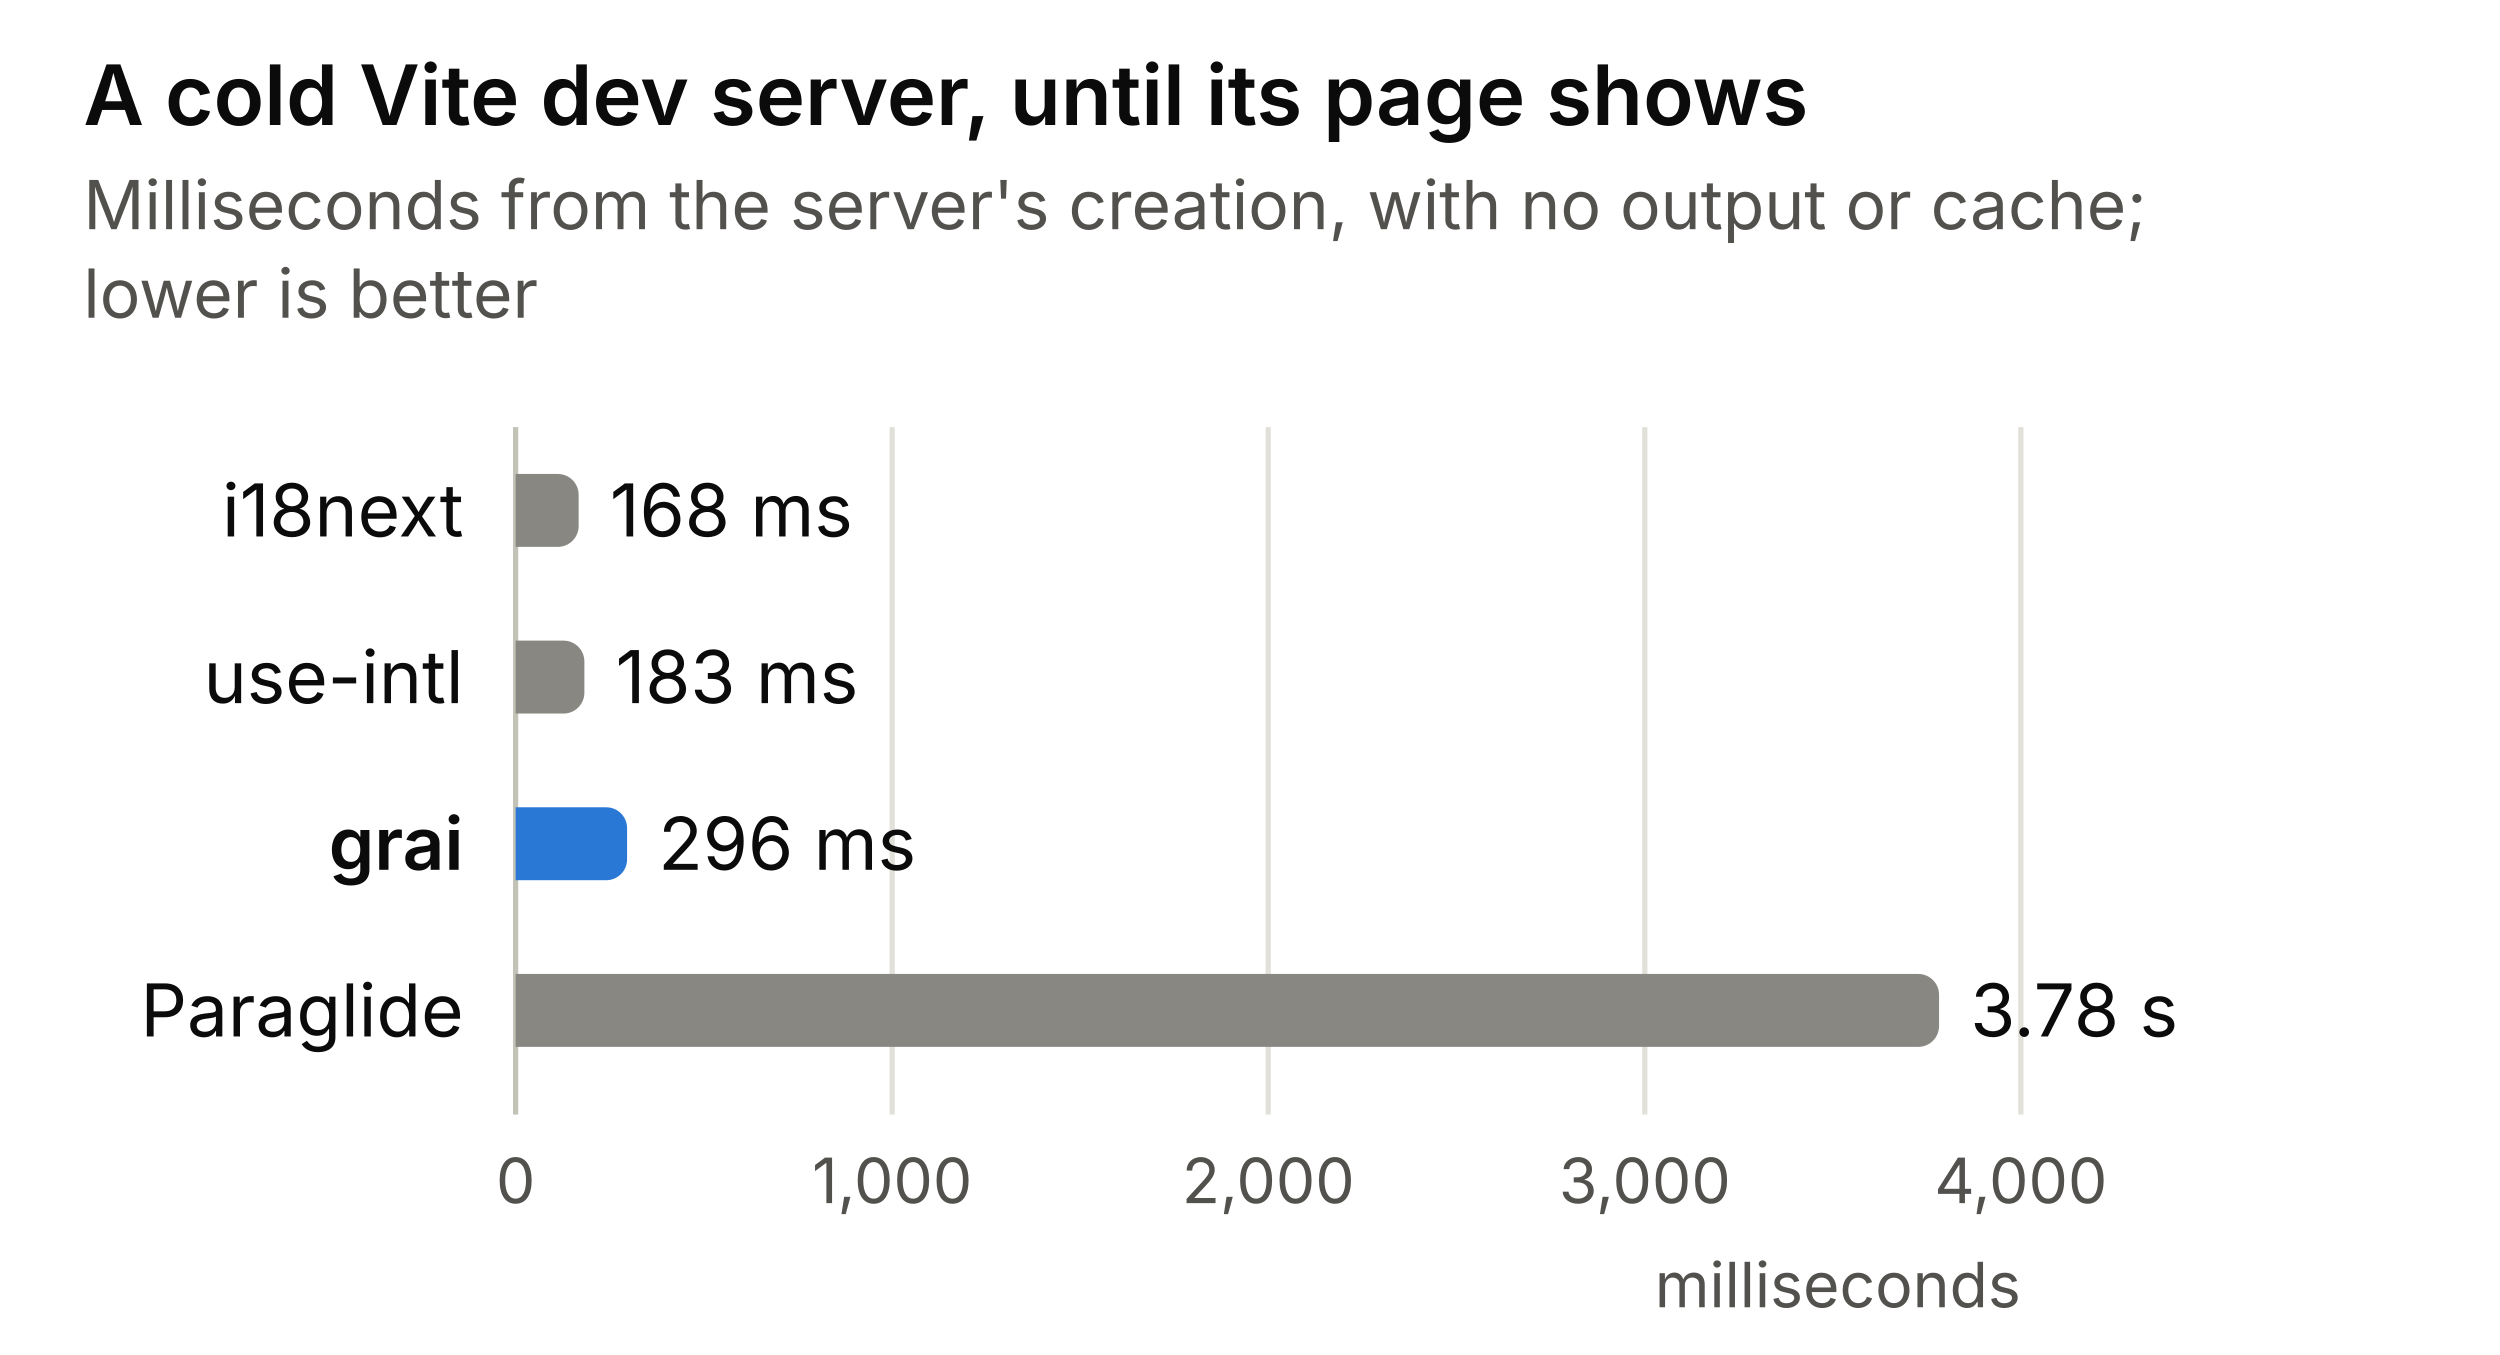
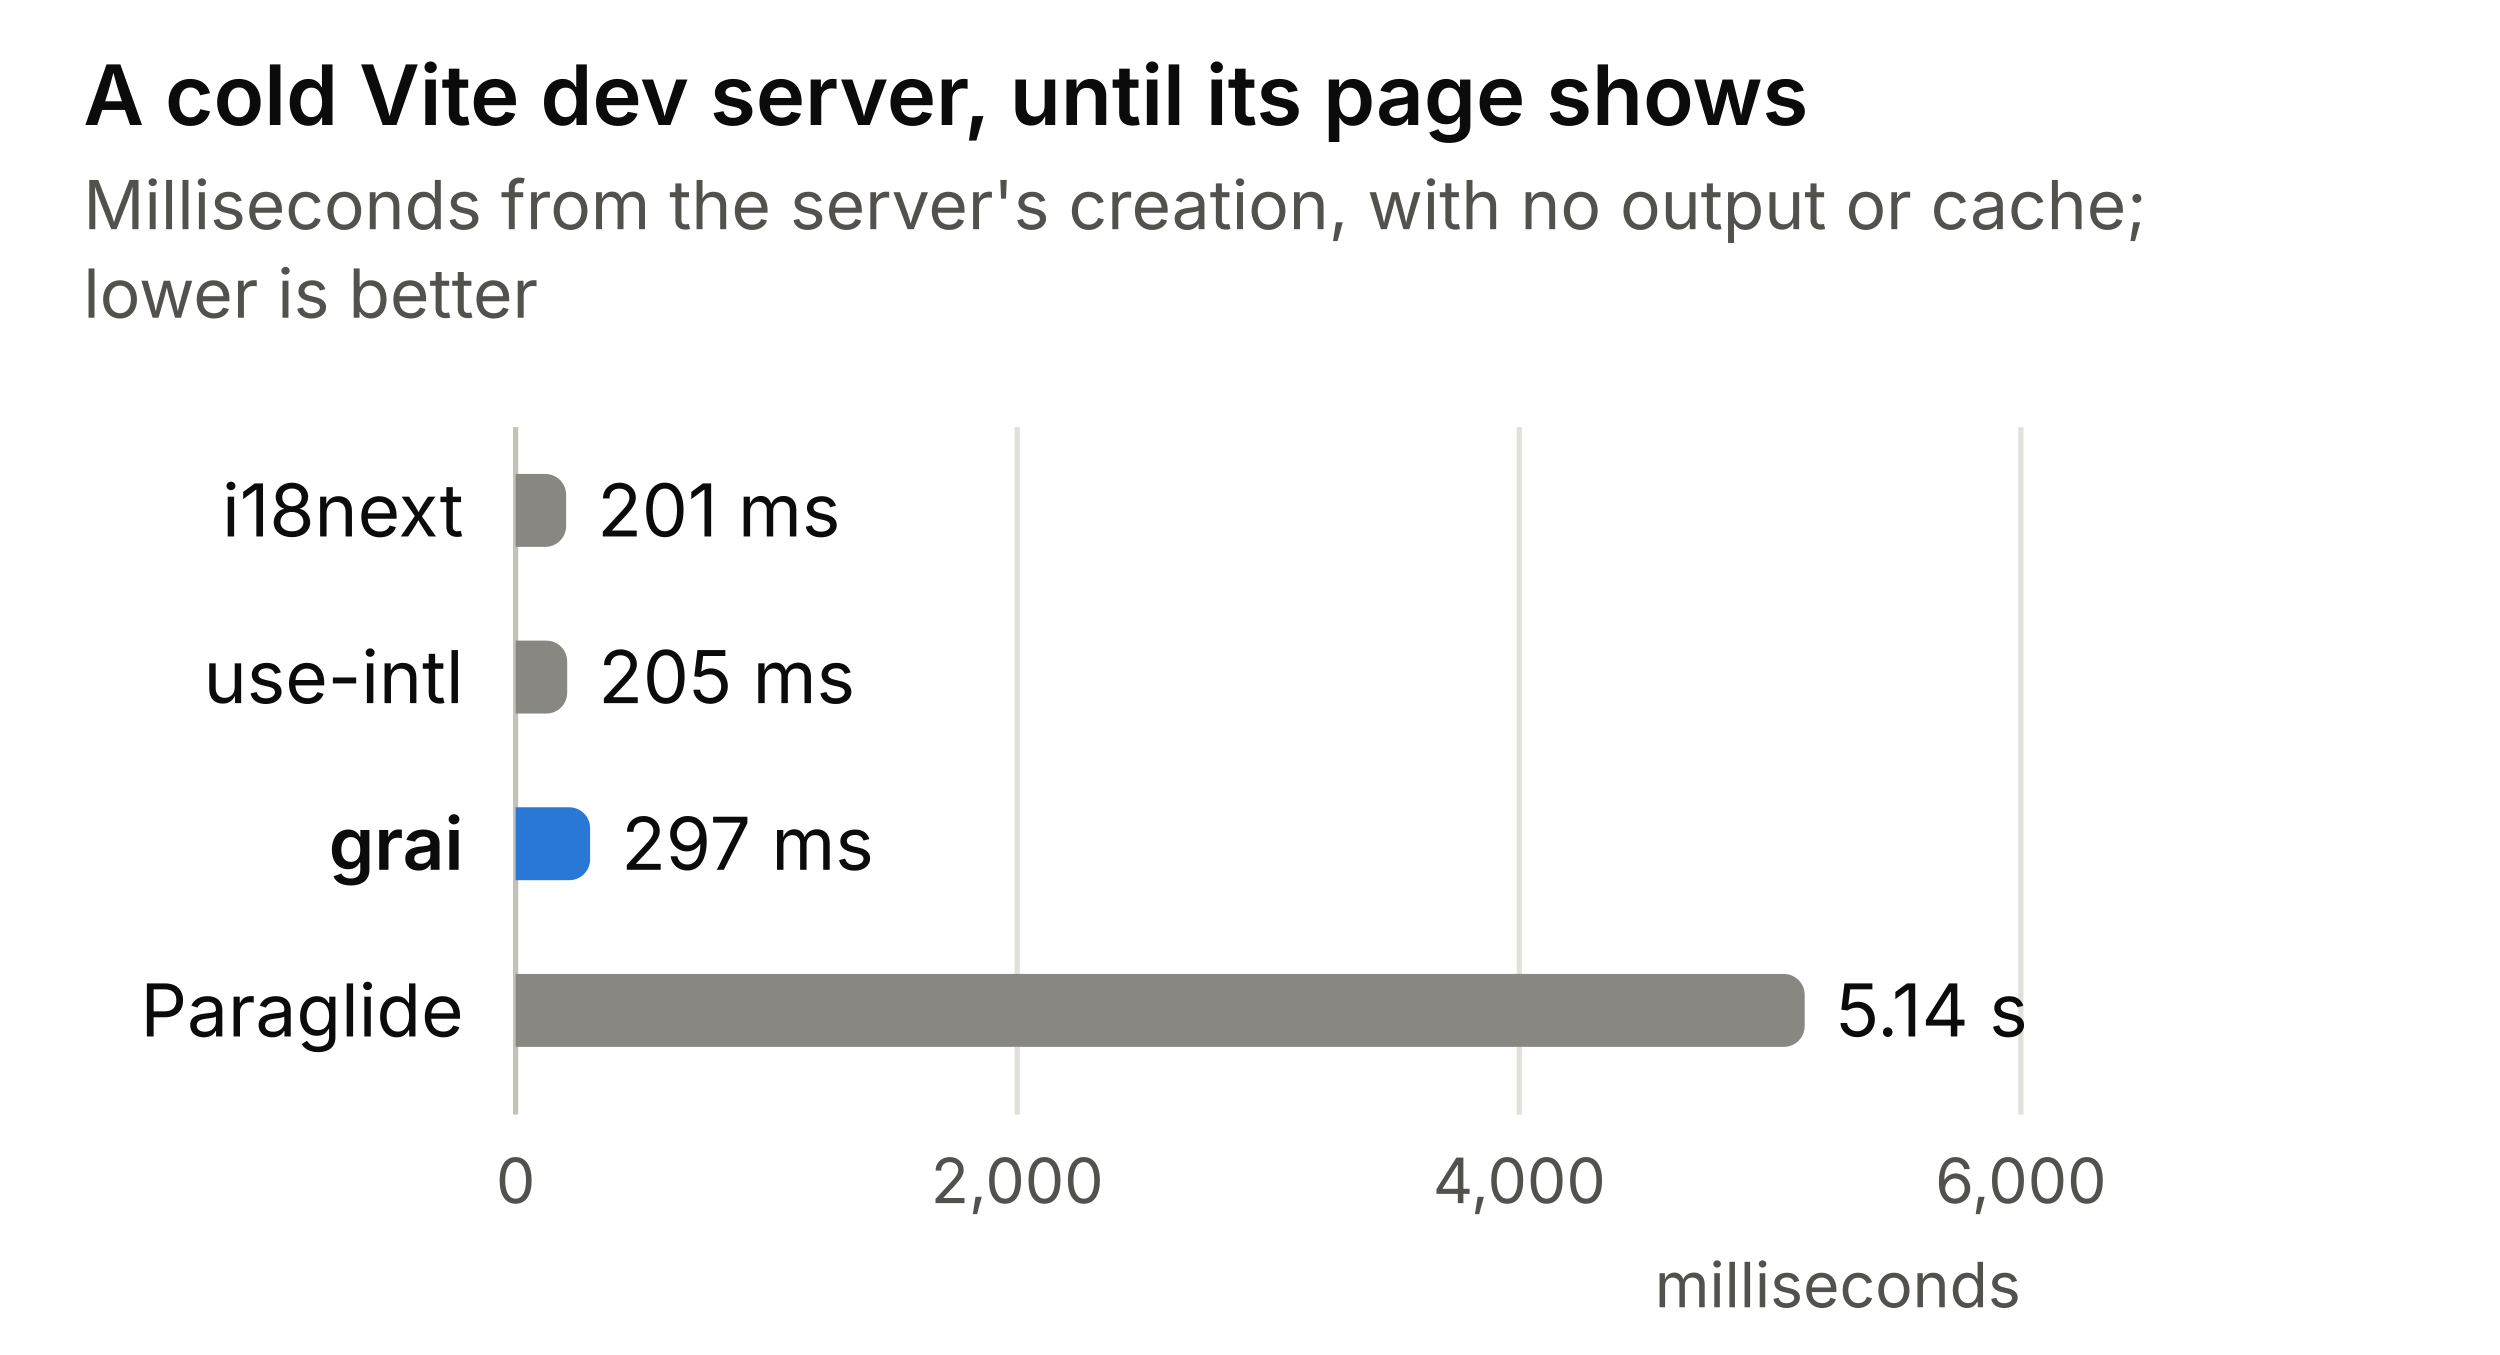
<svg xmlns="http://www.w3.org/2000/svg" viewBox="0 0 480 260" width="480" height="260" font-family="system-ui, -apple-system, 'Segoe UI', sans-serif">
  <text x="16" y="24" font-size="16" font-weight="600" fill="#0b0b0b">A cold Vite dev server, until its page shows</text>
  <text x="16" y="44" font-size="13" fill="#52514e">Milliseconds from the server's creation, with no output or cache;</text>
  <text x="16" y="61" font-size="13" fill="#52514e">lower is better</text>
  <line x1="99" y1="82" x2="99" y2="214" stroke="#c3c2b7" stroke-width="1" />
  <text x="99" y="231" font-size="12" text-anchor="middle" fill="#52514e" style="font-variant-numeric: tabular-nums">0</text>
-   <line x1="171.3" y1="82" x2="171.3" y2="214" stroke="#e1e0d9" stroke-width="1" />
-   <text x="171.3" y="231" font-size="12" text-anchor="middle" fill="#52514e" style="font-variant-numeric: tabular-nums">1,000</text>
-   <line x1="243.5" y1="82" x2="243.5" y2="214" stroke="#e1e0d9" stroke-width="1" />
-   <text x="243.5" y="231" font-size="12" text-anchor="middle" fill="#52514e" style="font-variant-numeric: tabular-nums">2,000</text>
-   <line x1="315.8" y1="82" x2="315.8" y2="214" stroke="#e1e0d9" stroke-width="1" />
-   <text x="315.8" y="231" font-size="12" text-anchor="middle" fill="#52514e" style="font-variant-numeric: tabular-nums">3,000</text>
+   <line x1="195.3" y1="82" x2="195.3" y2="214" stroke="#e1e0d9" stroke-width="1" />
+   <text x="195.3" y="231" font-size="12" text-anchor="middle" fill="#52514e" style="font-variant-numeric: tabular-nums">2,000</text>
+   <line x1="291.7" y1="82" x2="291.7" y2="214" stroke="#e1e0d9" stroke-width="1" />
+   <text x="291.7" y="231" font-size="12" text-anchor="middle" fill="#52514e" style="font-variant-numeric: tabular-nums">4,000</text>
  <line x1="388" y1="82" x2="388" y2="214" stroke="#e1e0d9" stroke-width="1" />
-   <text x="388" y="231" font-size="12" text-anchor="middle" fill="#52514e" style="font-variant-numeric: tabular-nums">4,000</text>
+   <text x="388" y="231" font-size="12" text-anchor="middle" fill="#52514e" style="font-variant-numeric: tabular-nums">6,000</text>
  <text x="89" y="103" font-size="14" text-anchor="end" fill="#0b0b0b">i18next</text>
-   <path d="M99,91H107.1A4,4 0 0 1 111.1,95V101A4,4 0 0 1 107.1,105H99Z" fill="#898781" />
-   <text x="117.1" y="103" font-size="14" fill="#0b0b0b" style="font-variant-numeric: tabular-nums">168 ms</text>
+   <path d="M99,91H104.7A4,4 0 0 1 108.7,95V101A4,4 0 0 1 104.7,105H99Z" fill="#898781" />
+   <text x="114.7" y="103" font-size="14" fill="#0b0b0b" style="font-variant-numeric: tabular-nums">201 ms</text>
  <text x="89" y="135" font-size="14" text-anchor="end" fill="#0b0b0b">use-intl</text>
-   <path d="M99,123H108.2A4,4 0 0 1 112.2,127V133A4,4 0 0 1 108.2,137H99Z" fill="#898781" />
-   <text x="118.2" y="135" font-size="14" fill="#0b0b0b" style="font-variant-numeric: tabular-nums">183 ms</text>
+   <path d="M99,123H104.9A4,4 0 0 1 108.9,127V133A4,4 0 0 1 104.9,137H99Z" fill="#898781" />
+   <text x="114.9" y="135" font-size="14" fill="#0b0b0b" style="font-variant-numeric: tabular-nums">205 ms</text>
  <text x="89" y="167" font-size="14" text-anchor="end" font-weight="600" fill="#0b0b0b">grai</text>
-   <path d="M99,155H116.4A4,4 0 0 1 120.4,159V165A4,4 0 0 1 116.4,169H99Z" fill="#2a78d6" />
-   <text x="126.4" y="167" font-size="14" fill="#0b0b0b" style="font-variant-numeric: tabular-nums">296 ms</text>
+   <path d="M99,155H109.3A4,4 0 0 1 113.3,159V165A4,4 0 0 1 109.3,169H99Z" fill="#2a78d6" />
+   <text x="119.3" y="167" font-size="14" fill="#0b0b0b" style="font-variant-numeric: tabular-nums">297 ms</text>
  <text x="89" y="199" font-size="14" text-anchor="end" fill="#0b0b0b">Paraglide</text>
-   <path d="M99,187H368.3A4,4 0 0 1 372.3,191V197A4,4 0 0 1 368.3,201H99Z" fill="#898781" />
-   <text x="378.3" y="199" font-size="14" fill="#0b0b0b" style="font-variant-numeric: tabular-nums">3.78 s</text>
+   <path d="M99,187H342.5A4,4 0 0 1 346.5,191V197A4,4 0 0 1 342.5,201H99Z" fill="#898781" />
+   <text x="352.5" y="199" font-size="14" fill="#0b0b0b" style="font-variant-numeric: tabular-nums">5.14 s</text>
  <text x="388" y="251" font-size="12" text-anchor="end" fill="#52514e">milliseconds</text>
</svg>
